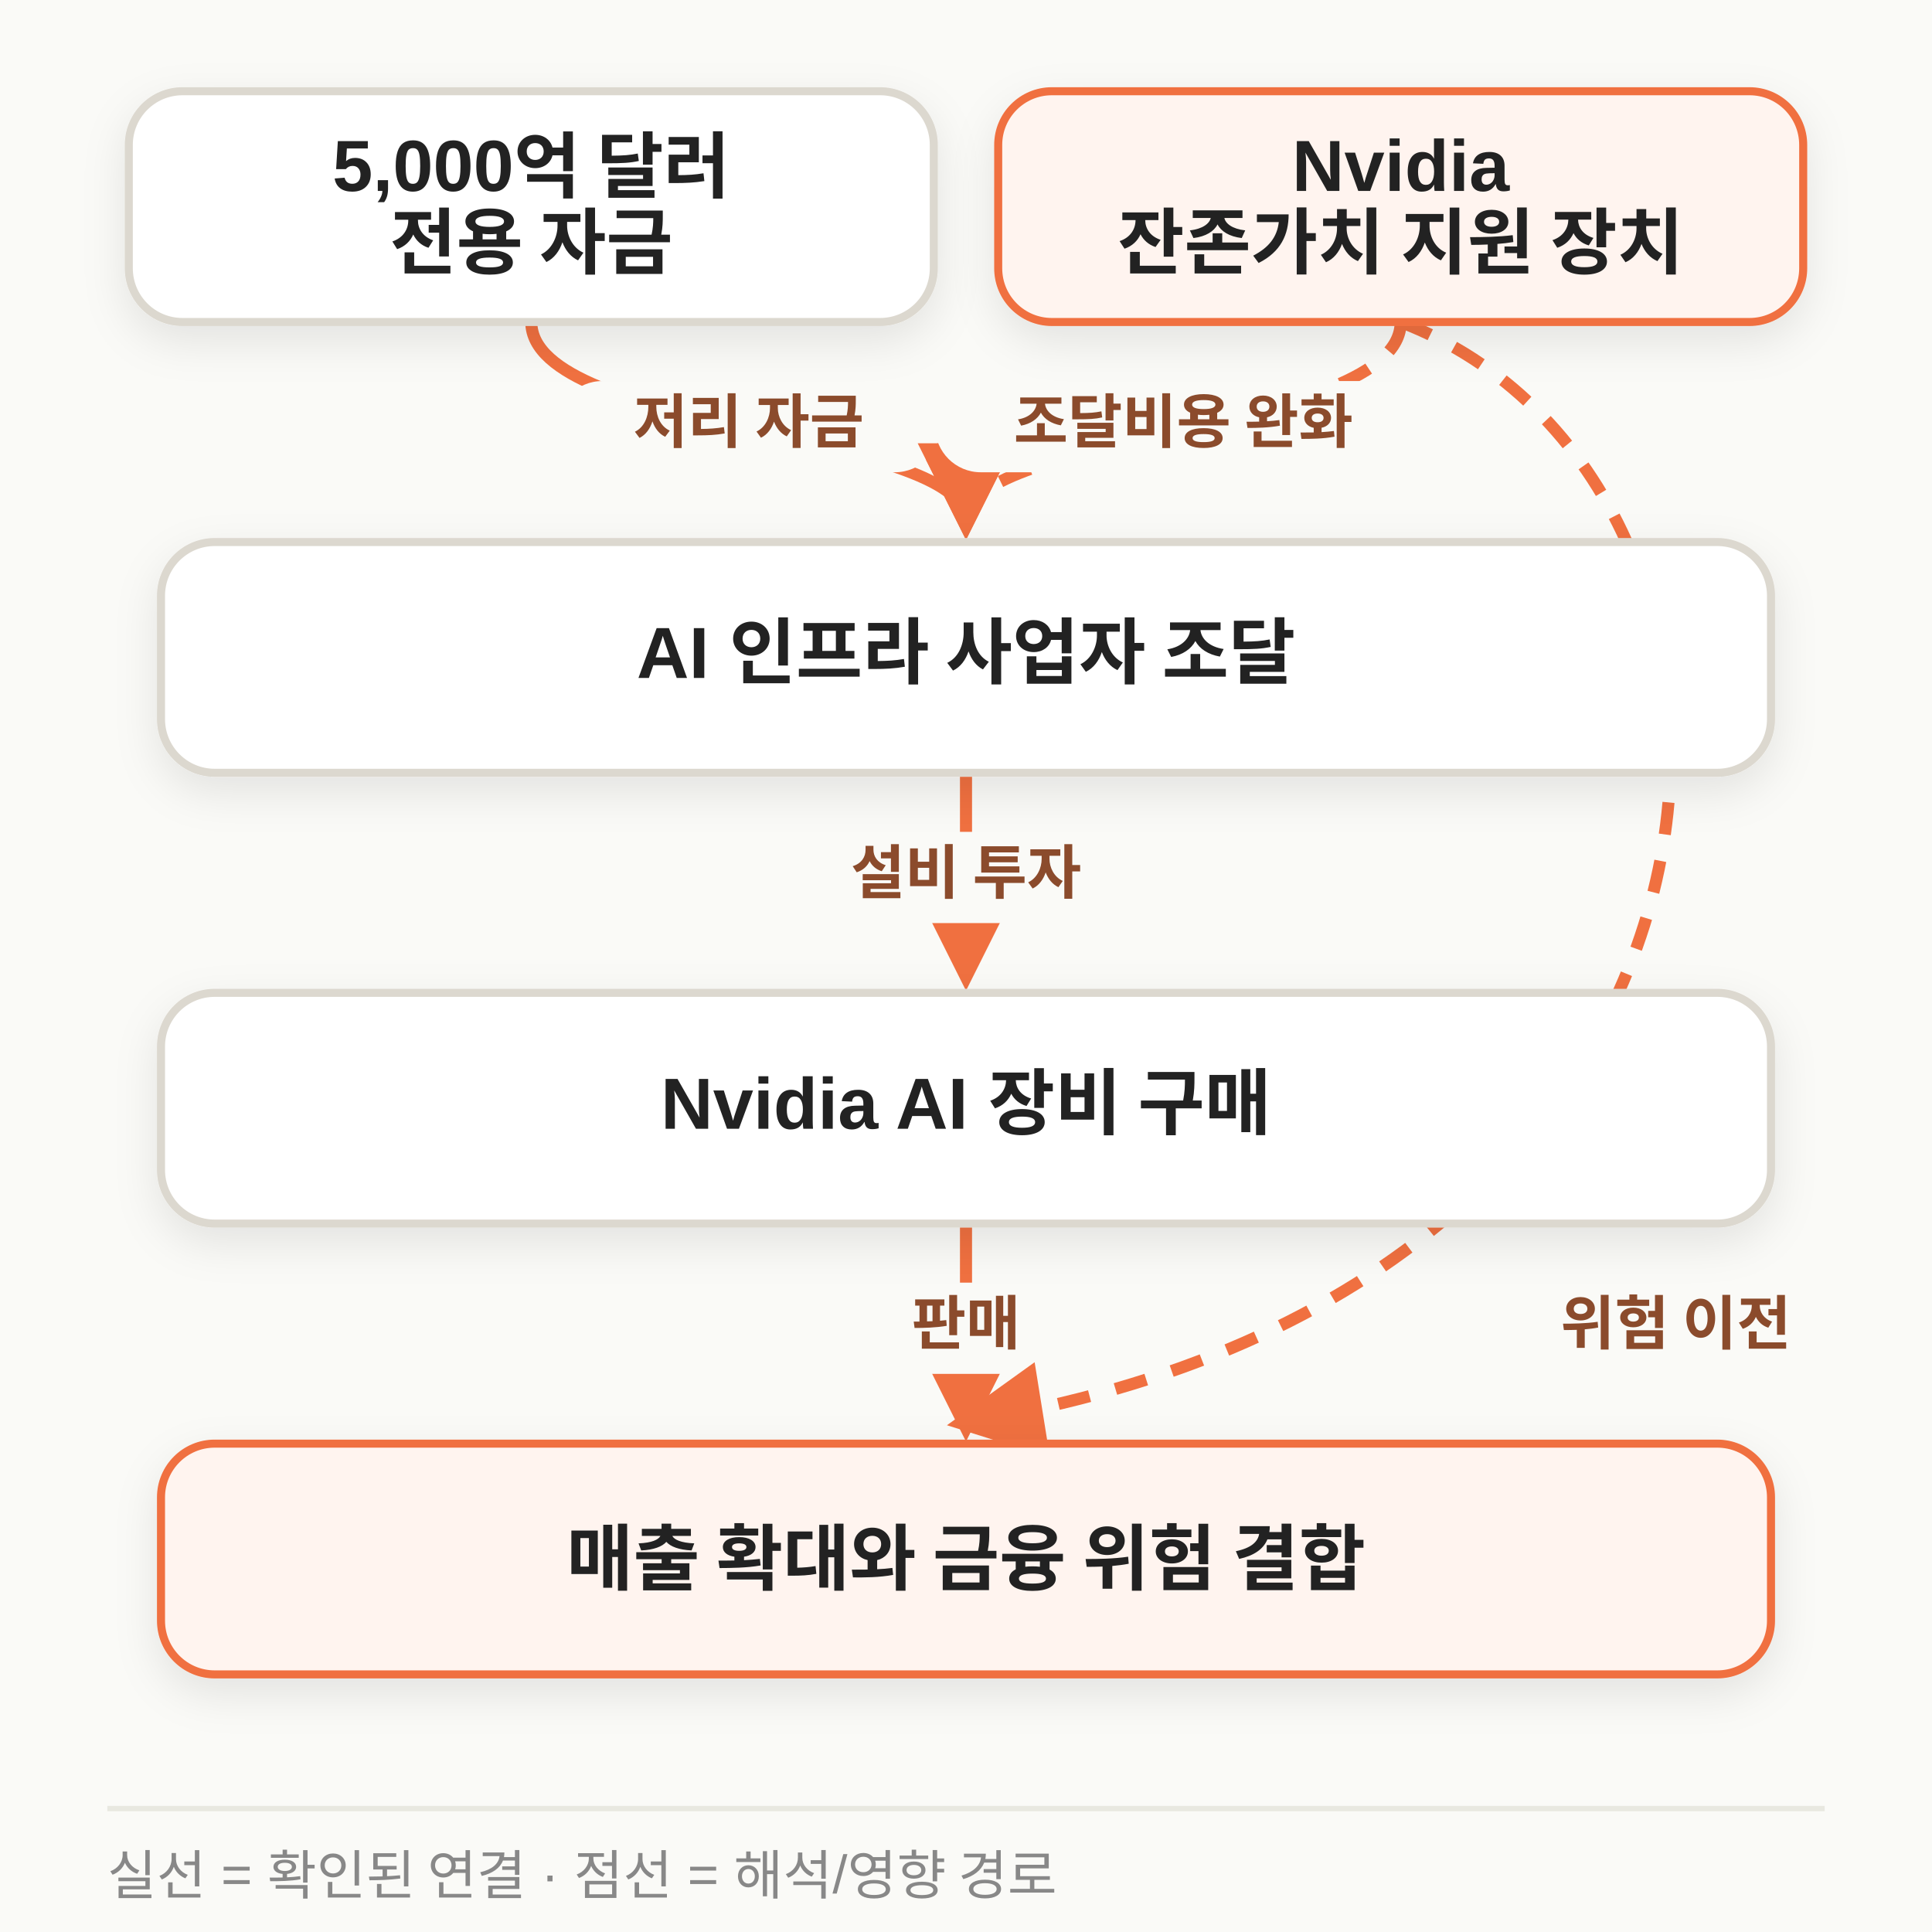
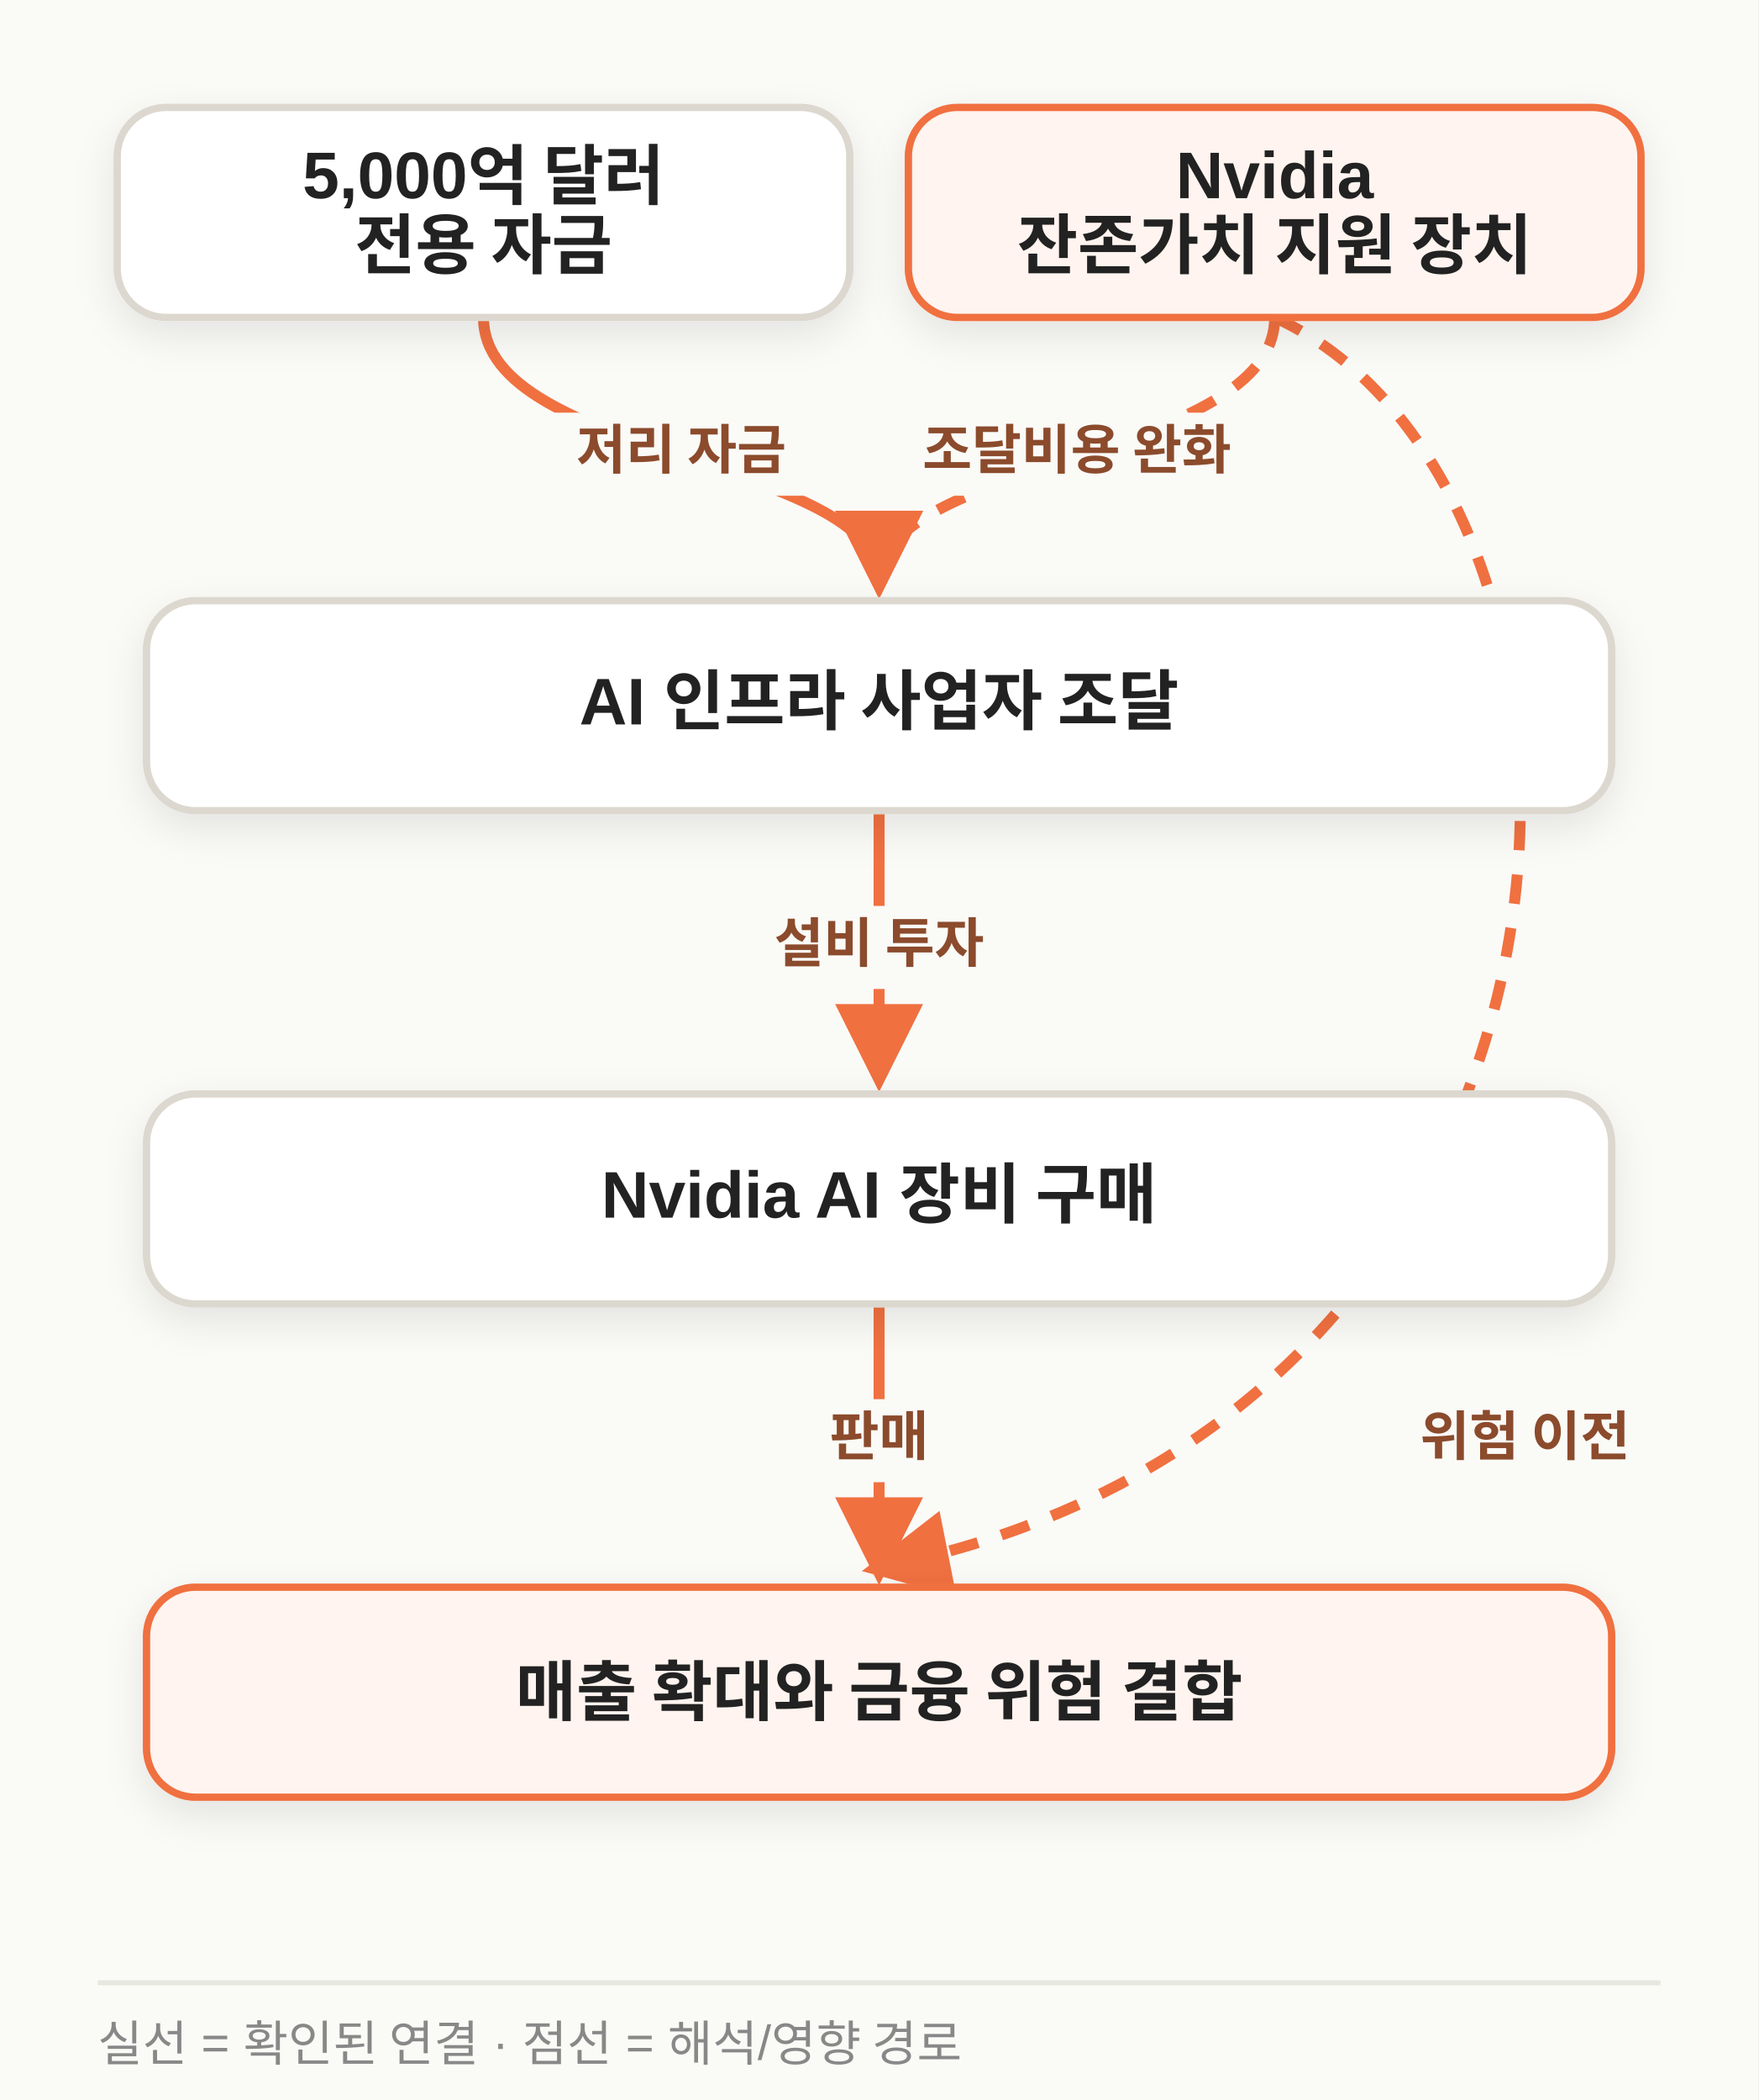
- <svg xmlns="http://www.w3.org/2000/svg" width="720" height="720" viewBox="0 0 720 720" class="morning-diagram morning-diagram-mobile" data-mobile-layout="same-topology" data-motion-orientation="TB" data-motion-steps="7">
+ <svg xmlns="http://www.w3.org/2000/svg" width="720" height="860" viewBox="0 0 720 860" class="morning-diagram morning-diagram-mobile" data-mobile-layout="same-topology" data-motion-orientation="TB" data-motion-steps="7">
  <defs>
    <filter id="shadow" x="-20%" y="-20%" width="140%" height="160%">
      <feDropShadow dx="0" dy="6" stdDeviation="8" flood-color="#111111" flood-opacity=".09" />
    </filter>
    <marker id="arrow" viewBox="0 0 10 10" refX="8" refY="5" markerWidth="8" markerHeight="8" orient="auto-start-reverse">
      <path d="M 0 0 L 10 5 L 0 10 z" fill="#F07040" />
    </marker>
  </defs>
-   <rect width="720" height="720" fill="#FAFAF7" />
+   <rect width="720" height="860" fill="#FAFAF7" />
  <g class="motion-step motion-edge" data-motion-step="1" data-from="A" data-to="B" style="--motion-delay:415ms">
-     <path d="M 198.0 120.0 C 198.0 161.0, 360.0 161.0, 360.0 194.0" fill="none" stroke="#F07040" stroke-width="4.5" marker-end="url(#arrow)" />
-     <rect x="207.5" y="142.0" width="143" height="34" rx="17" fill="#FAFAF7" />
-     <text x="279.0" y="165.0" text-anchor="middle" font-family="Apple SD Gothic Neo,Malgun Gothic,Arial,sans-serif" font-size="22" font-weight="800" fill="#8B4B2C">저리 자금</text>
+     <path d="M 198.0 130.0 C 198.0 188.0, 360.0 188.0, 360.0 238.0" fill="none" stroke="#F07040" stroke-width="4.5" marker-end="url(#arrow)" />
+     <rect x="207.5" y="169.0" width="143" height="34" rx="17" fill="#FAFAF7" />
+     <text x="279.0" y="192.0" text-anchor="middle" font-family="Apple SD Gothic Neo,Malgun Gothic,Arial,sans-serif" font-size="22" font-weight="800" fill="#8B4B2C">저리 자금</text>
  </g>
  <g class="motion-step motion-edge" data-motion-step="3" data-from="B" data-to="C" style="--motion-delay:1245ms">
-     <path d="M 360.0 288.0 C 360.0 329.0, 360.0 329.0, 360.0 362.0" fill="none" stroke="#F07040" stroke-width="4.5" marker-end="url(#arrow)" />
-     <rect x="288.5" y="310.0" width="143" height="34" rx="17" fill="#FAFAF7" />
-     <text x="360.0" y="333.0" text-anchor="middle" font-family="Apple SD Gothic Neo,Malgun Gothic,Arial,sans-serif" font-size="22" font-weight="800" fill="#8B4B2C">설비 투자</text>
+     <path d="M 360.0 332.0 C 360.0 390.0, 360.0 390.0, 360.0 440.0" fill="none" stroke="#F07040" stroke-width="4.5" marker-end="url(#arrow)" />
+     <rect x="288.5" y="371.0" width="143" height="34" rx="17" fill="#FAFAF7" />
+     <text x="360.0" y="394.0" text-anchor="middle" font-family="Apple SD Gothic Neo,Malgun Gothic,Arial,sans-serif" font-size="22" font-weight="800" fill="#8B4B2C">설비 투자</text>
  </g>
  <g class="motion-step motion-edge" data-motion-step="1" data-from="D" data-to="B" style="--motion-delay:415ms">
-     <path d="M 522.0 120.0 C 522.0 161.0, 360.0 161.0, 360.0 194.0" fill="none" stroke="#F07040" stroke-width="4.5" stroke-dasharray="12 10" marker-end="url(#arrow)" />
-     <rect x="348.5" y="142.0" width="185" height="34" rx="17" fill="#FAFAF7" />
-     <text x="441.0" y="165.0" text-anchor="middle" font-family="Apple SD Gothic Neo,Malgun Gothic,Arial,sans-serif" font-size="22" font-weight="800" fill="#8B4B2C">조달비용 완화</text>
+     <path d="M 522.0 130.0 C 522.0 188.0, 360.0 188.0, 360.0 238.0" fill="none" stroke="#F07040" stroke-width="4.5" stroke-dasharray="12 10" marker-end="url(#arrow)" />
+     <rect x="348.5" y="169.0" width="185" height="34" rx="17" fill="#FAFAF7" />
+     <text x="441.0" y="192.0" text-anchor="middle" font-family="Apple SD Gothic Neo,Malgun Gothic,Arial,sans-serif" font-size="22" font-weight="800" fill="#8B4B2C">조달비용 완화</text>
  </g>
  <g class="motion-step motion-edge" data-motion-step="5" data-from="C" data-to="E" style="--motion-delay:2075ms">
-     <path d="M 360.0 456.0 C 360.0 497.0, 360.0 497.0, 360.0 530.0" fill="none" stroke="#F07040" stroke-width="4.5" marker-end="url(#arrow)" />
-     <rect x="306.0" y="478.0" width="108" height="34" rx="17" fill="#FAFAF7" />
-     <text x="360.0" y="501.0" text-anchor="middle" font-family="Apple SD Gothic Neo,Malgun Gothic,Arial,sans-serif" font-size="22" font-weight="800" fill="#8B4B2C">판매</text>
+     <path d="M 360.0 534.0 C 360.0 592.0, 360.0 592.0, 360.0 642.0" fill="none" stroke="#F07040" stroke-width="4.5" marker-end="url(#arrow)" />
+     <rect x="306.0" y="573.0" width="108" height="34" rx="17" fill="#FAFAF7" />
+     <text x="360.0" y="596.0" text-anchor="middle" font-family="Apple SD Gothic Neo,Malgun Gothic,Arial,sans-serif" font-size="22" font-weight="800" fill="#8B4B2C">판매</text>
  </g>
  <g class="motion-step motion-edge" data-motion-step="5" data-from="D" data-to="E" style="--motion-delay:2075ms">
-     <path d="M 522.0 120.0 C 676.0 178.8, 676.0 479.2, 360.0 530.0" fill="none" stroke="#F07040" stroke-width="4.5" stroke-dasharray="12 10" marker-end="url(#arrow)" />
-     <rect x="553.0" y="478.0" width="143" height="34" rx="17" fill="#FAFAF7" />
-     <text x="624.5" y="501.0" text-anchor="middle" font-family="Apple SD Gothic Neo,Malgun Gothic,Arial,sans-serif" font-size="22" font-weight="800" fill="#8B4B2C">위험 이전</text>
+     <path d="M 522.0 130.0 C 676.0 200.7, 676.0 579.3, 360.0 642.0" fill="none" stroke="#F07040" stroke-width="4.5" stroke-dasharray="12 10" marker-end="url(#arrow)" />
+     <rect x="553.0" y="573.0" width="143" height="34" rx="17" fill="#FAFAF7" />
+     <text x="624.5" y="596.0" text-anchor="middle" font-family="Apple SD Gothic Neo,Malgun Gothic,Arial,sans-serif" font-size="22" font-weight="800" fill="#8B4B2C">위험 이전</text>
  </g>
  <g class="motion-step motion-node" data-motion-step="0" style="--motion-delay:0ms;--motion-accent-delay:660ms">
-     <rect class="motion-node-shape" x="48.0" y="34.0" width="300.0" height="86" rx="20" fill="#FFFFFF" stroke="#DCD8CF" stroke-width="3" filter="url(#shadow)" />
-     <text x="198.0" y="63.5" text-anchor="middle" dominant-baseline="middle" font-family="Apple SD Gothic Neo,Malgun Gothic,Arial,sans-serif" font-size="27" font-weight="800" fill="#222222">5,000억 달러</text>
-     <text x="198.0" y="90.5" text-anchor="middle" dominant-baseline="middle" font-family="Apple SD Gothic Neo,Malgun Gothic,Arial,sans-serif" font-size="27" font-weight="800" fill="#222222">전용 자금</text>
+     <rect class="motion-node-shape" x="48.0" y="44.0" width="300.0" height="86" rx="20" fill="#FFFFFF" stroke="#DCD8CF" stroke-width="3" filter="url(#shadow)" />
+     <text x="198.0" y="73.5" text-anchor="middle" dominant-baseline="middle" font-family="Apple SD Gothic Neo,Malgun Gothic,Arial,sans-serif" font-size="27" font-weight="800" fill="#222222">5,000억 달러</text>
+     <text x="198.0" y="100.5" text-anchor="middle" dominant-baseline="middle" font-family="Apple SD Gothic Neo,Malgun Gothic,Arial,sans-serif" font-size="27" font-weight="800" fill="#222222">전용 자금</text>
  </g>
  <g class="motion-step motion-node motion-risk" data-motion-step="0" style="--motion-delay:0ms;--motion-accent-delay:660ms">
-     <rect class="motion-node-shape" x="372.0" y="34.0" width="300.0" height="86" rx="20" fill="#FFF4EF" stroke="#F07040" stroke-width="3" filter="url(#shadow)" />
-     <text x="522.0" y="63.5" text-anchor="middle" dominant-baseline="middle" font-family="Apple SD Gothic Neo,Malgun Gothic,Arial,sans-serif" font-size="27" font-weight="800" fill="#222222">Nvidia</text>
-     <text x="522.0" y="90.5" text-anchor="middle" dominant-baseline="middle" font-family="Apple SD Gothic Neo,Malgun Gothic,Arial,sans-serif" font-size="27" font-weight="800" fill="#222222">잔존가치 지원 장치</text>
+     <rect class="motion-node-shape" x="372.0" y="44.0" width="300.0" height="86" rx="20" fill="#FFF4EF" stroke="#F07040" stroke-width="3" filter="url(#shadow)" />
+     <text x="522.0" y="73.5" text-anchor="middle" dominant-baseline="middle" font-family="Apple SD Gothic Neo,Malgun Gothic,Arial,sans-serif" font-size="27" font-weight="800" fill="#222222">Nvidia</text>
+     <text x="522.0" y="100.5" text-anchor="middle" dominant-baseline="middle" font-family="Apple SD Gothic Neo,Malgun Gothic,Arial,sans-serif" font-size="27" font-weight="800" fill="#222222">잔존가치 지원 장치</text>
  </g>
  <g class="motion-step motion-node" data-motion-step="2" style="--motion-delay:830ms;--motion-accent-delay:1490ms">
-     <rect class="motion-node-shape" x="60.0" y="202.0" width="600.0" height="86" rx="20" fill="#FFFFFF" stroke="#DCD8CF" stroke-width="3" filter="url(#shadow)" />
-     <text x="360.0" y="245.0" text-anchor="middle" dominant-baseline="middle" font-family="Apple SD Gothic Neo,Malgun Gothic,Arial,sans-serif" font-size="27" font-weight="800" fill="#222222">AI 인프라 사업자 조달</text>
+     <rect class="motion-node-shape" x="60.0" y="246.0" width="600.0" height="86" rx="20" fill="#FFFFFF" stroke="#DCD8CF" stroke-width="3" filter="url(#shadow)" />
+     <text x="360.0" y="289.0" text-anchor="middle" dominant-baseline="middle" font-family="Apple SD Gothic Neo,Malgun Gothic,Arial,sans-serif" font-size="27" font-weight="800" fill="#222222">AI 인프라 사업자 조달</text>
  </g>
  <g class="motion-step motion-node" data-motion-step="4" style="--motion-delay:1660ms;--motion-accent-delay:2320ms">
-     <rect class="motion-node-shape" x="60.0" y="370.0" width="600.0" height="86" rx="20" fill="#FFFFFF" stroke="#DCD8CF" stroke-width="3" filter="url(#shadow)" />
-     <text x="360.0" y="413.0" text-anchor="middle" dominant-baseline="middle" font-family="Apple SD Gothic Neo,Malgun Gothic,Arial,sans-serif" font-size="27" font-weight="800" fill="#222222">Nvidia AI 장비 구매</text>
+     <rect class="motion-node-shape" x="60.0" y="448.0" width="600.0" height="86" rx="20" fill="#FFFFFF" stroke="#DCD8CF" stroke-width="3" filter="url(#shadow)" />
+     <text x="360.0" y="491.0" text-anchor="middle" dominant-baseline="middle" font-family="Apple SD Gothic Neo,Malgun Gothic,Arial,sans-serif" font-size="27" font-weight="800" fill="#222222">Nvidia AI 장비 구매</text>
  </g>
  <g class="motion-step motion-node motion-risk" data-motion-step="6" style="--motion-delay:2490ms;--motion-accent-delay:3150ms">
-     <rect class="motion-node-shape" x="60.0" y="538.0" width="600.0" height="86" rx="20" fill="#FFF4EF" stroke="#F07040" stroke-width="3" filter="url(#shadow)" />
-     <text x="360.0" y="581.0" text-anchor="middle" dominant-baseline="middle" font-family="Apple SD Gothic Neo,Malgun Gothic,Arial,sans-serif" font-size="27" font-weight="800" fill="#222222">매출 확대와 금융 위험 결합</text>
+     <rect class="motion-node-shape" x="60.0" y="650.0" width="600.0" height="86" rx="20" fill="#FFF4EF" stroke="#F07040" stroke-width="3" filter="url(#shadow)" />
+     <text x="360.0" y="693.0" text-anchor="middle" dominant-baseline="middle" font-family="Apple SD Gothic Neo,Malgun Gothic,Arial,sans-serif" font-size="27" font-weight="800" fill="#222222">매출 확대와 금융 위험 결합</text>
  </g>
-   <line x1="40" y1="674" x2="680" y2="674" stroke="#E8E8E0" stroke-width="2" />
-   <text x="40" y="706" font-family="Apple SD Gothic Neo,Malgun Gothic,Arial,sans-serif" font-size="20" fill="#888888">실선 = 확인된 연결 · 점선 = 해석/영향 경로</text>
+   <line x1="40" y1="812" x2="680" y2="812" stroke="#E8E8E0" stroke-width="2" />
+   <text x="40" y="844" font-family="Apple SD Gothic Neo,Malgun Gothic,Arial,sans-serif" font-size="20" fill="#888888">실선 = 확인된 연결 · 점선 = 해석/영향 경로</text>
</svg>
